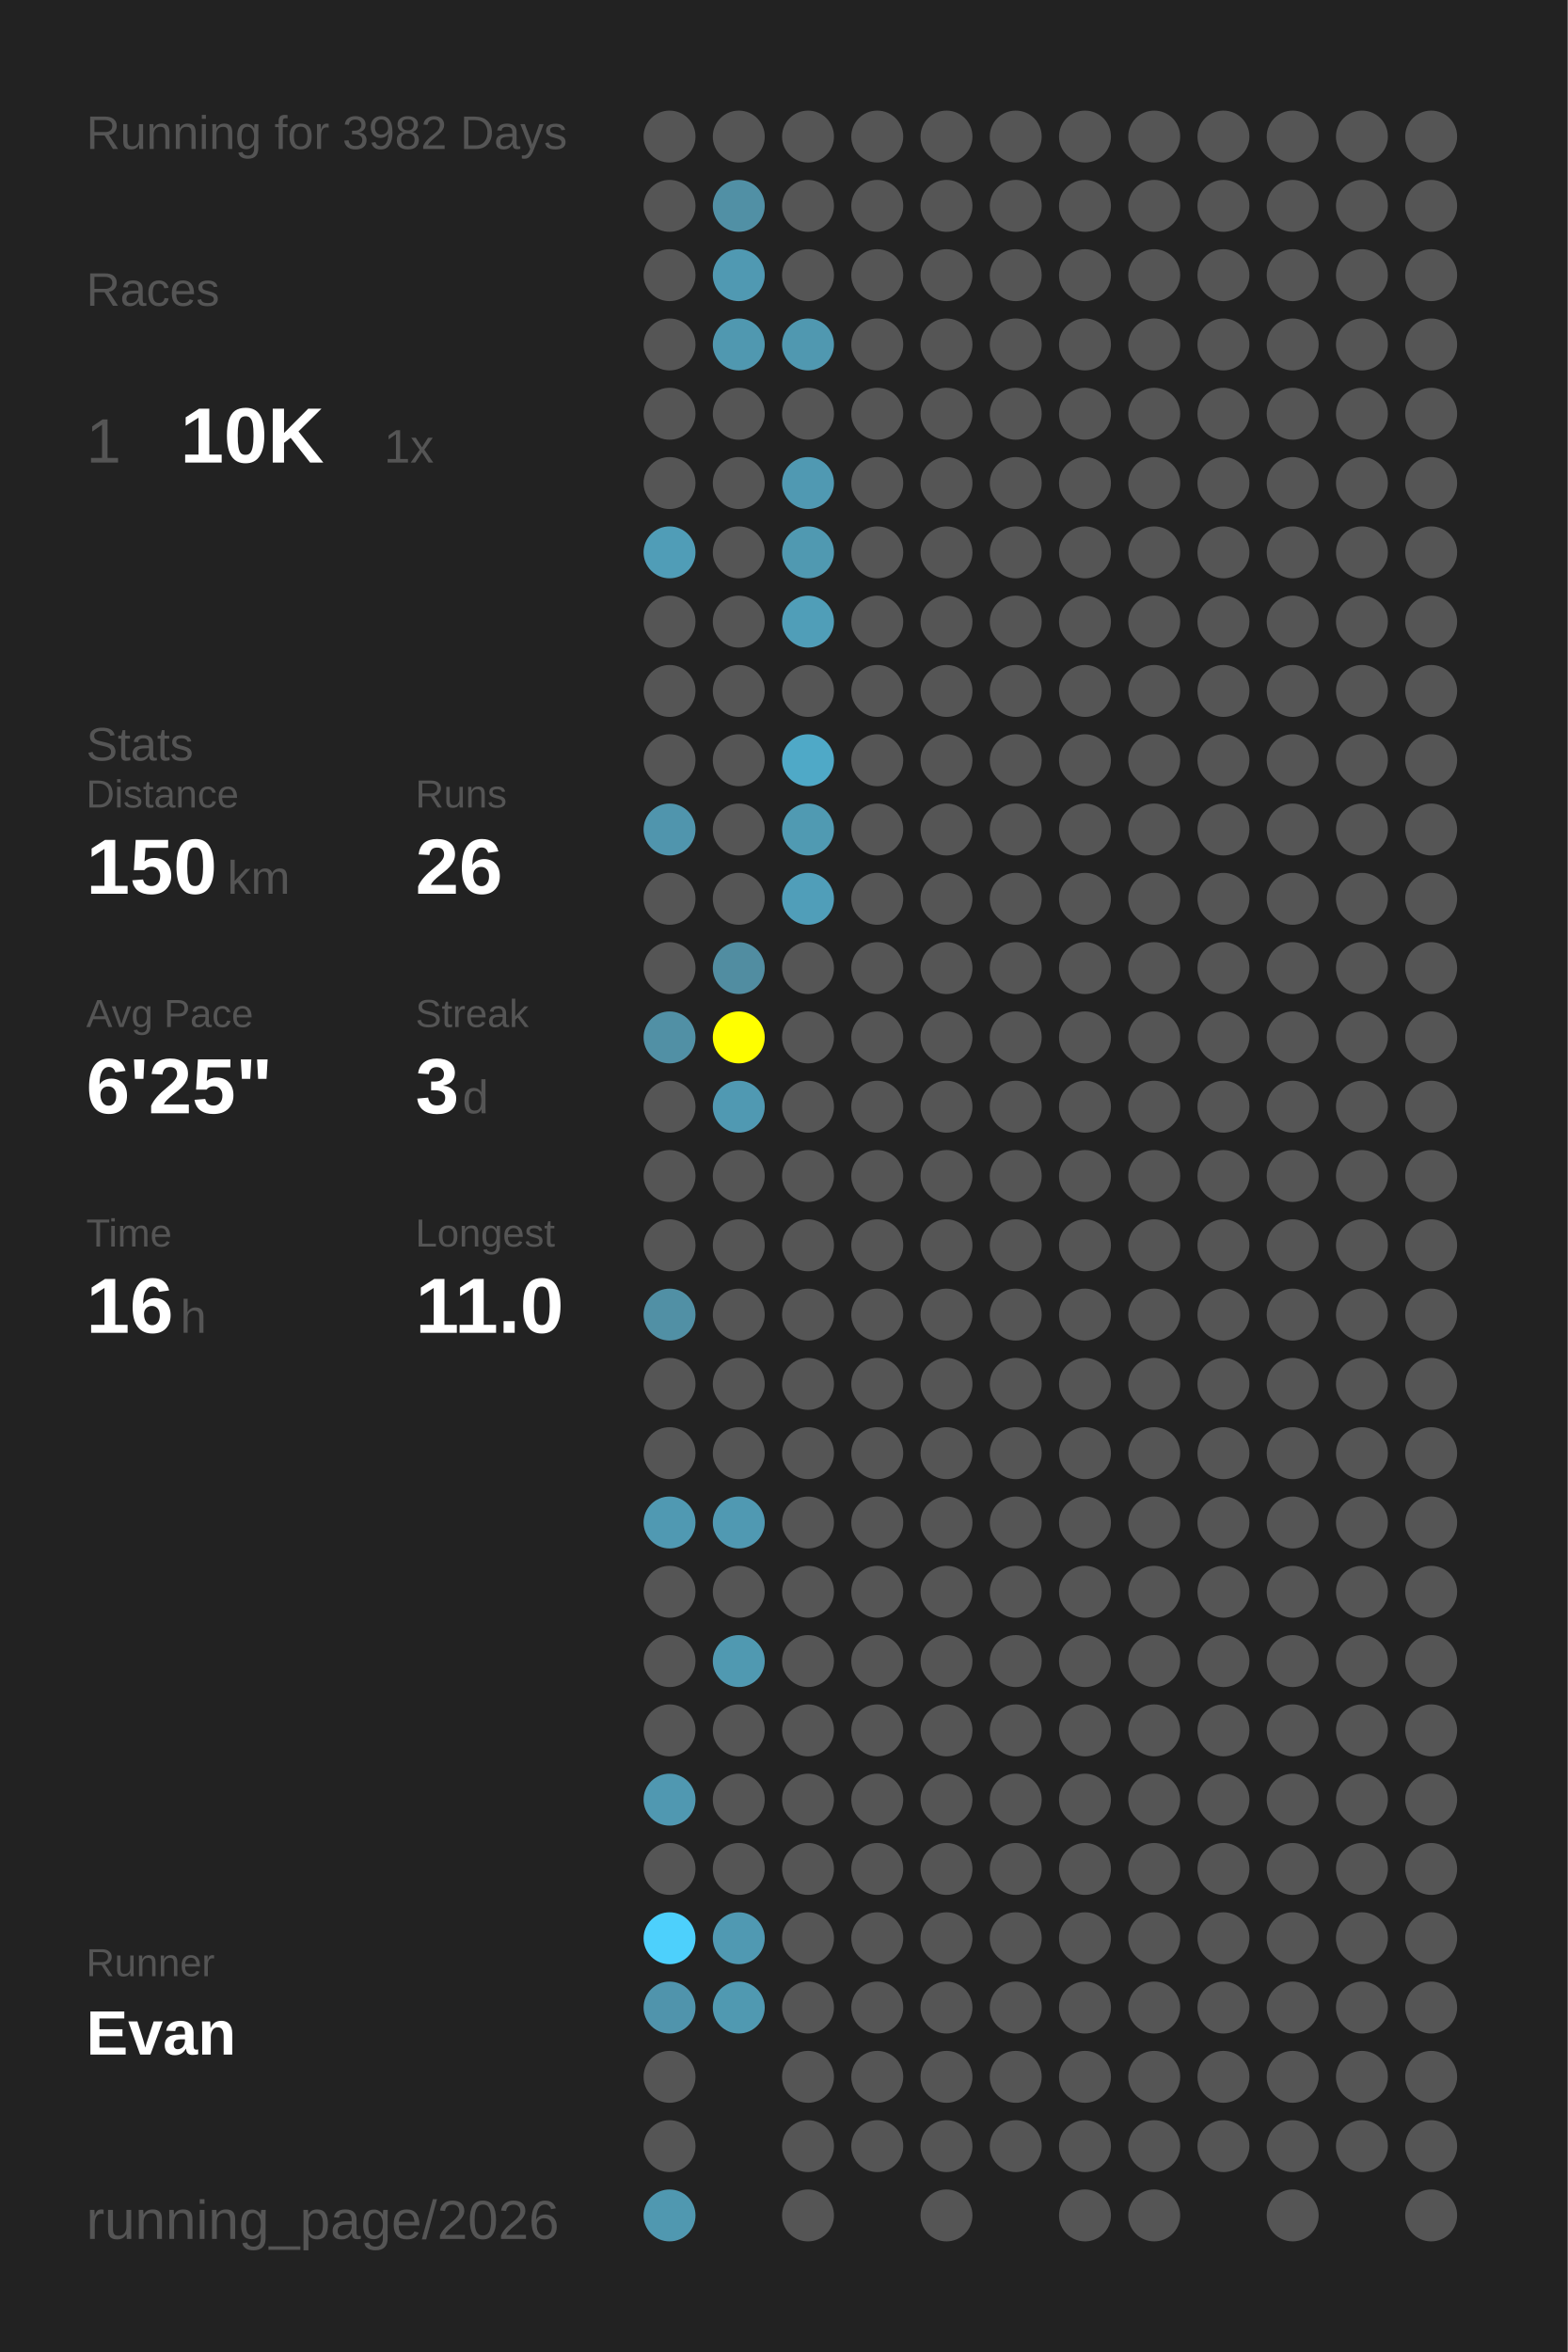
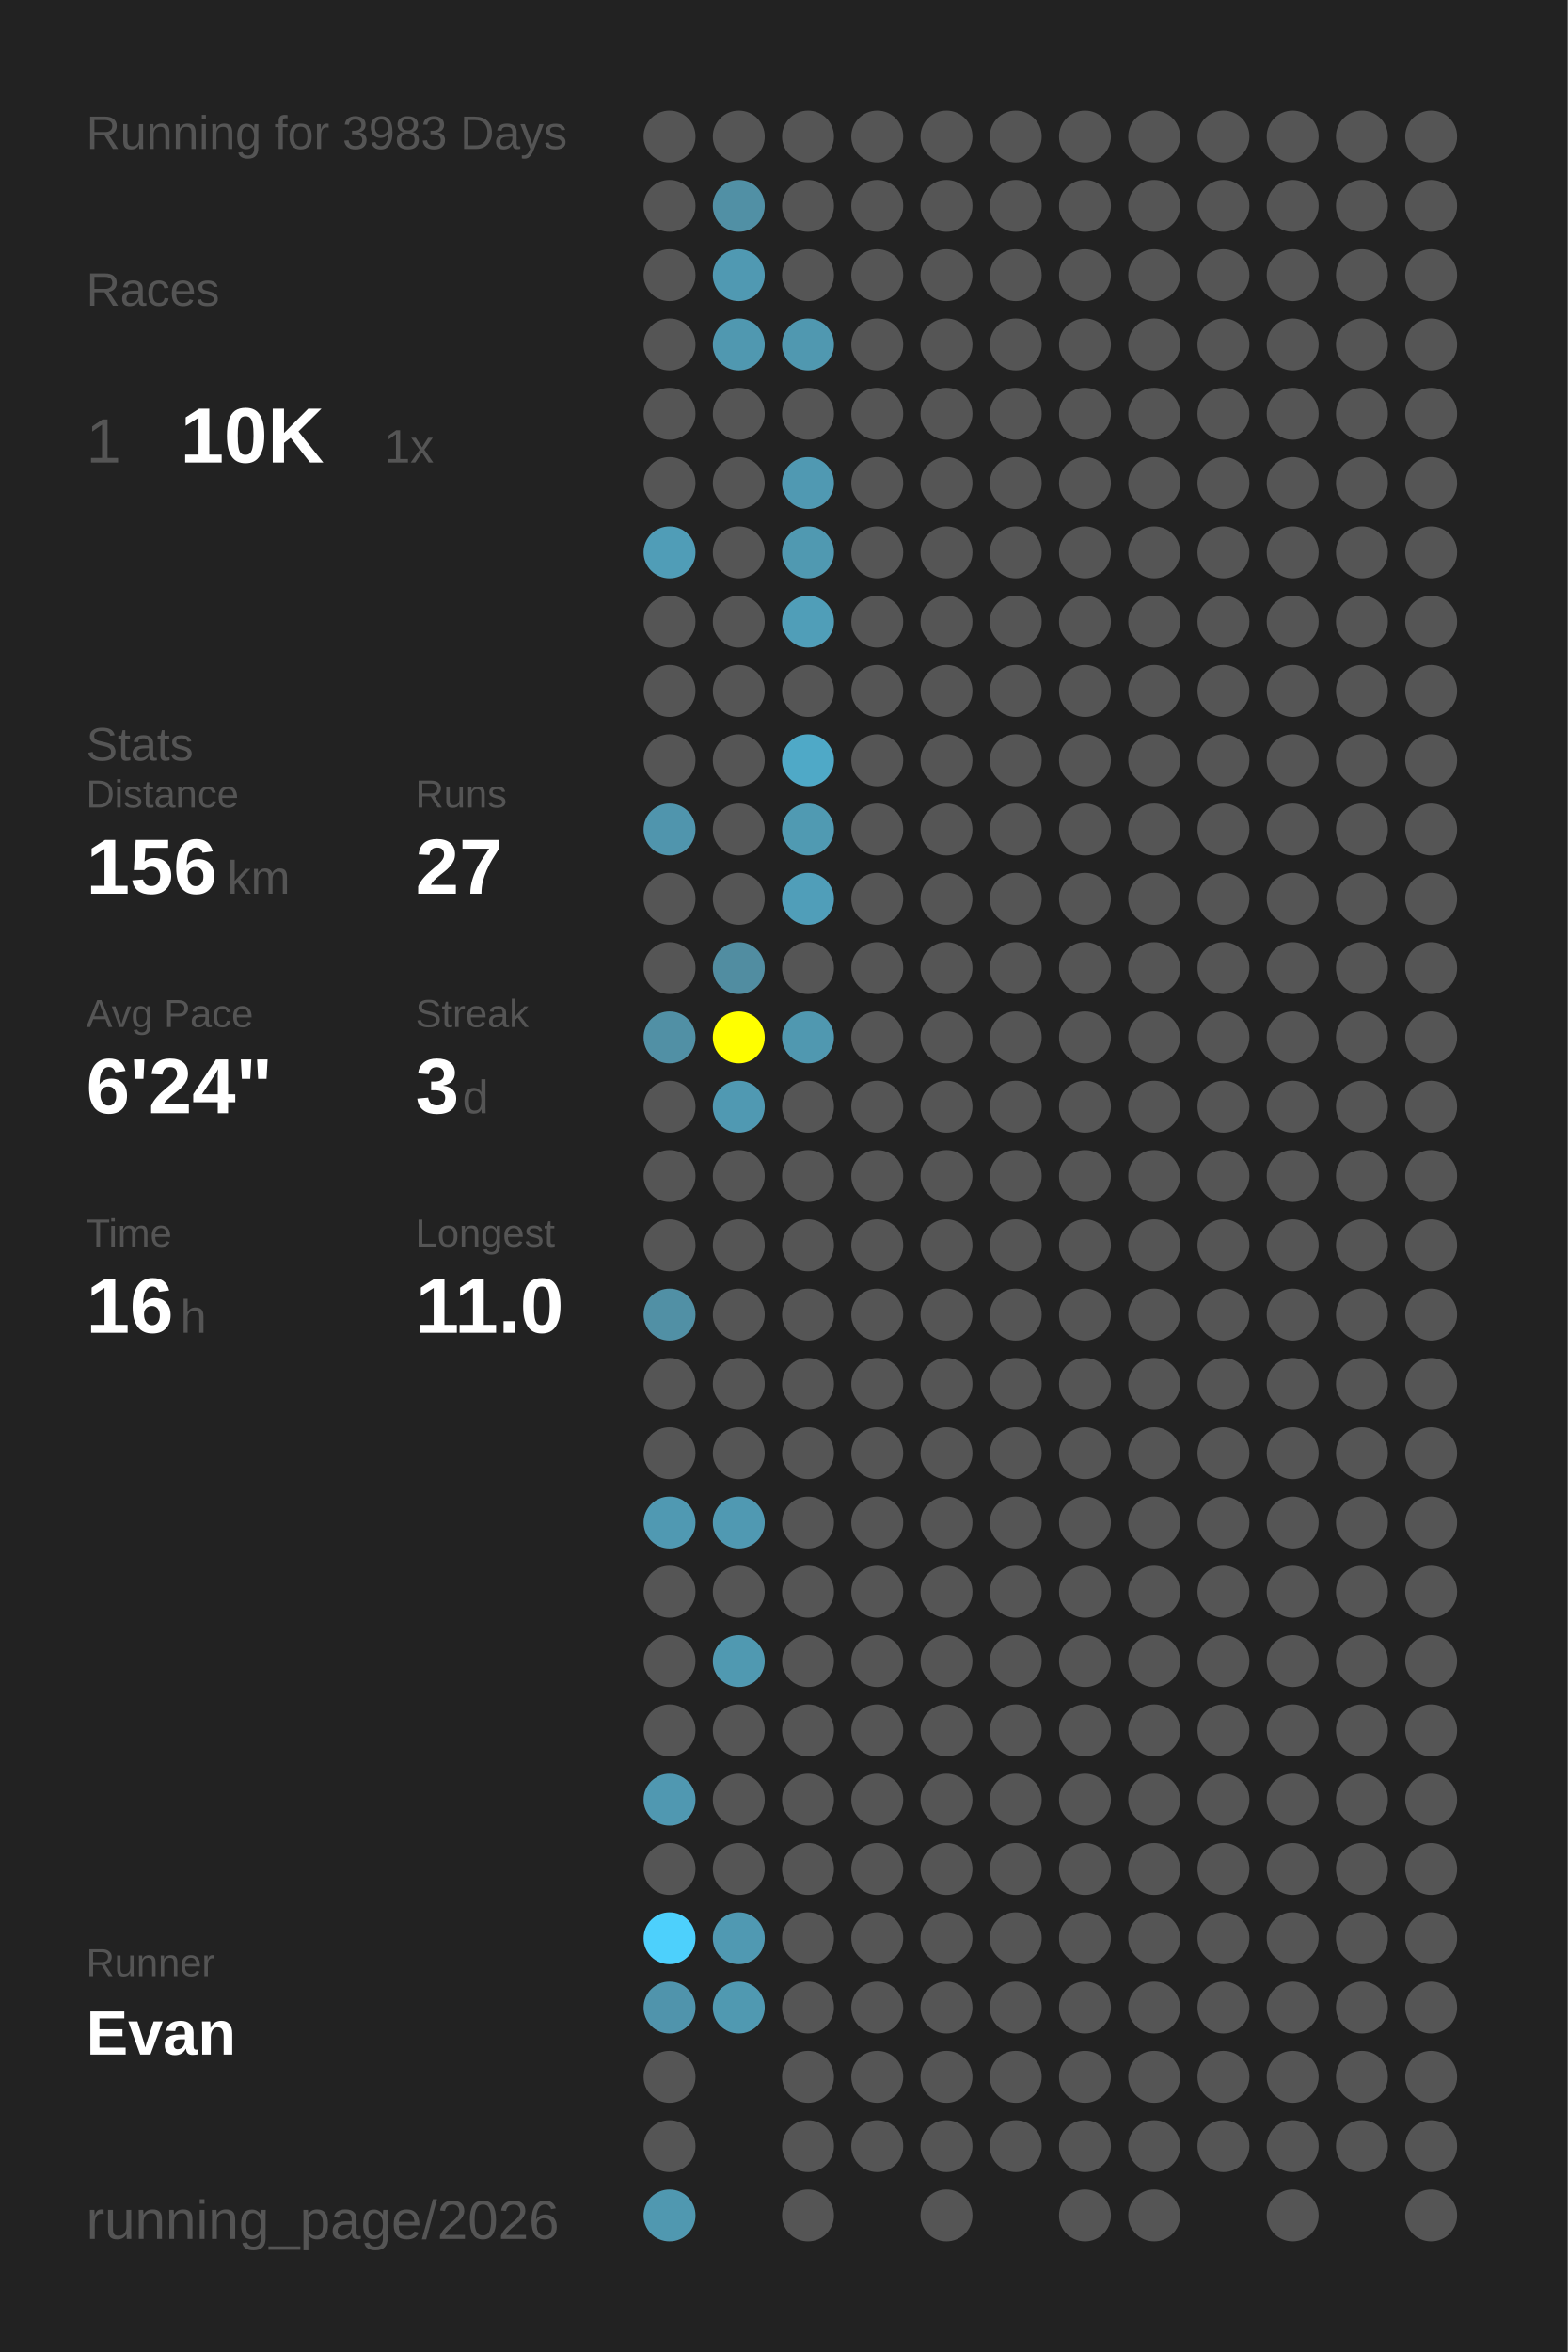
<svg xmlns="http://www.w3.org/2000/svg" baseProfile="full" height="300mm" version="1.1" viewBox="0,0,200,300" width="200mm">
  <defs />
  <rect fill="#222222" height="300" width="200" x="0" y="0" />
-   <text fill="#555555" style="font-size:6px; font-family:Arial;" x="11" y="19">Running for 3982 Days</text>
+   <text fill="#555555" style="font-size:6px; font-family:Arial;" x="11" y="19">Running for 3983 Days</text>
  <text fill="#555555" style="font-size:6px; font-family:Arial;" x="11" y="39">Races</text>
  <text fill="#555555" style="font-size:8px; font-family:Arial;" x="11" y="59">1</text>
  <text fill="#FFFFFF" style="font-size:10px; font-family:Arial; font-weight:bold;" x="23" y="59">10K</text>
  <text fill="#555555" style="font-size:6px; font-family:Arial;" x="49" y="59">1x</text>
  <text fill="#555555" style="font-size:6px; font-family:Arial;" x="11" y="97">Stats</text>
  <text fill="#555555" style="font-size:5px; font-family:Arial;" x="11" y="103">Distance</text>
-   <text fill="#FFFFFF" style="font-size:10px; font-family:Arial; font-weight:bold;" x="11" y="114">150</text>
+   <text fill="#FFFFFF" style="font-size:10px; font-family:Arial; font-weight:bold;" x="11" y="114">156</text>
  <text fill="#555555" style="font-size:6px; font-family:Arial;" x="29" y="114">km</text>
  <text fill="#555555" style="font-size:5px; font-family:Arial;" x="53" y="103">Runs</text>
-   <text fill="#FFFFFF" style="font-size:10px; font-family:Arial; font-weight:bold;" x="53" y="114">26</text>
+   <text fill="#FFFFFF" style="font-size:10px; font-family:Arial; font-weight:bold;" x="53" y="114">27</text>
  <text fill="#555555" style="font-size:5px; font-family:Arial;" x="11" y="131">Avg Pace</text>
-   <text fill="#FFFFFF" style="font-size:10px; font-family:Arial; font-weight:bold;" x="11" y="142">6'25"</text>
+   <text fill="#FFFFFF" style="font-size:10px; font-family:Arial; font-weight:bold;" x="11" y="142">6'24"</text>
  <text fill="#555555" style="font-size:5px; font-family:Arial;" x="53" y="131">Streak</text>
  <text fill="#FFFFFF" style="font-size:10px; font-family:Arial; font-weight:bold;" x="53" y="142">3</text>
  <text fill="#555555" style="font-size:6px; font-family:Arial;" x="59" y="142">d</text>
  <text fill="#555555" style="font-size:5px; font-family:Arial;" x="11" y="159">Time</text>
  <text fill="#FFFFFF" style="font-size:10px; font-family:Arial; font-weight:bold;" x="11" y="170">16</text>
  <text fill="#555555" style="font-size:6px; font-family:Arial;" x="23" y="170">h</text>
  <text fill="#555555" style="font-size:5px; font-family:Arial;" x="53" y="159">Longest</text>
  <text fill="#FFFFFF" style="font-size:10px; font-family:Arial; font-weight:bold;" x="53" y="170">11.0</text>
  <text fill="#555555" style="font-size:5px; font-family:Arial;" x="11" y="252.065">Runner</text>
  <text fill="#FFFFFF" style="font-size:8px; font-family:Arial; font-weight:bold;" x="11" y="262.065">Evan</text>
  <text fill="#555555" style="font-size:7px; font-family:Arial;" x="11" y="285.581">running_page/2026</text>
  <circle cx="85.417" cy="17.419" fill="#555555" r="3.312" />
  <circle cx="85.417" cy="26.258" fill="#555555" r="3.312" />
  <circle cx="85.417" cy="35.097" fill="#555555" r="3.312" />
  <circle cx="85.417" cy="43.935" fill="#555555" r="3.312" />
  <circle cx="85.417" cy="52.774" fill="#555555" r="3.312" />
  <circle cx="85.417" cy="61.613" fill="#555555" r="3.312" />
  <circle cx="85.417" cy="70.452" fill="#509db7" r="3.312" />
  <circle cx="85.417" cy="79.29" fill="#555555" r="3.312" />
  <circle cx="85.417" cy="88.129" fill="#555555" r="3.312" />
  <circle cx="85.417" cy="96.968" fill="#555555" r="3.312" />
  <circle cx="85.417" cy="105.806" fill="#5095ad" r="3.312" />
  <circle cx="85.417" cy="114.645" fill="#555555" r="3.312" />
  <circle cx="85.417" cy="123.484" fill="#555555" r="3.312" />
  <circle cx="85.417" cy="132.323" fill="#5190a5" r="3.312" />
  <circle cx="85.417" cy="141.161" fill="#555555" r="3.312" />
  <circle cx="85.417" cy="150" fill="#555555" r="3.312" />
  <circle cx="85.417" cy="158.839" fill="#555555" r="3.312" />
  <circle cx="85.417" cy="167.677" fill="#5190a5" r="3.312" />
  <circle cx="85.417" cy="176.516" fill="#555555" r="3.312" />
  <circle cx="85.417" cy="185.355" fill="#555555" r="3.312" />
  <circle cx="85.417" cy="194.194" fill="#5099b2" r="3.312" />
  <circle cx="85.417" cy="203.032" fill="#555555" r="3.312" />
  <circle cx="85.417" cy="211.871" fill="#555555" r="3.312" />
  <circle cx="85.417" cy="220.71" fill="#555555" r="3.312" />
  <circle cx="85.417" cy="229.548" fill="#5098b1" r="3.312" />
  <circle cx="85.417" cy="238.387" fill="#555555" r="3.312" />
  <circle cx="85.417" cy="247.226" fill="#4dd0fc" r="3.312" />
  <circle cx="85.417" cy="256.065" fill="#5094ac" r="3.312" />
  <circle cx="85.417" cy="264.903" fill="#555555" r="3.312" />
  <circle cx="85.417" cy="273.742" fill="#555555" r="3.312" />
  <circle cx="85.417" cy="282.581" fill="#5098b0" r="3.312" />
  <circle cx="94.25" cy="17.419" fill="#555555" r="3.312" />
  <circle cx="94.25" cy="26.258" fill="#5190a5" r="3.312" />
  <circle cx="94.25" cy="35.097" fill="#5099b2" r="3.312" />
  <circle cx="94.25" cy="43.935" fill="#5098b0" r="3.312" />
  <circle cx="94.25" cy="52.774" fill="#555555" r="3.312" />
  <circle cx="94.25" cy="61.613" fill="#555555" r="3.312" />
  <circle cx="94.25" cy="70.452" fill="#555555" r="3.312" />
  <circle cx="94.25" cy="79.29" fill="#555555" r="3.312" />
  <circle cx="94.25" cy="88.129" fill="#555555" r="3.312" />
  <circle cx="94.25" cy="96.968" fill="#555555" r="3.312" />
  <circle cx="94.25" cy="105.806" fill="#555555" r="3.312" />
  <circle cx="94.25" cy="114.645" fill="#555555" r="3.312" />
  <circle cx="94.25" cy="123.484" fill="#518da1" r="3.312" />
  <circle cx="94.25" cy="132.323" fill="#FFFF00" r="3.312" />
  <circle cx="94.25" cy="141.161" fill="#5099b2" r="3.312" />
  <circle cx="94.25" cy="150" fill="#555555" r="3.312" />
  <circle cx="94.25" cy="158.839" fill="#555555" r="3.312" />
  <circle cx="94.25" cy="167.677" fill="#555555" r="3.312" />
  <circle cx="94.25" cy="176.516" fill="#555555" r="3.312" />
  <circle cx="94.25" cy="185.355" fill="#555555" r="3.312" />
  <circle cx="94.25" cy="194.194" fill="#5099b2" r="3.312" />
  <circle cx="94.25" cy="203.032" fill="#555555" r="3.312" />
  <circle cx="94.25" cy="211.871" fill="#5099b1" r="3.312" />
  <circle cx="94.25" cy="220.71" fill="#555555" r="3.312" />
  <circle cx="94.25" cy="229.548" fill="#555555" r="3.312" />
  <circle cx="94.25" cy="238.387" fill="#555555" r="3.312" />
  <circle cx="94.25" cy="247.226" fill="#5099b2" r="3.312" />
  <circle cx="94.25" cy="256.065" fill="#5099b1" r="3.312" />
  <circle cx="103.083" cy="17.419" fill="#555555" r="3.312" />
  <circle cx="103.083" cy="26.258" fill="#555555" r="3.312" />
  <circle cx="103.083" cy="35.097" fill="#555555" r="3.312" />
  <circle cx="103.083" cy="43.935" fill="#5098b0" r="3.312" />
  <circle cx="103.083" cy="52.774" fill="#555555" r="3.312" />
  <circle cx="103.083" cy="61.613" fill="#5099b2" r="3.312" />
  <circle cx="103.083" cy="70.452" fill="#5099b1" r="3.312" />
  <circle cx="103.083" cy="79.29" fill="#509eb8" r="3.312" />
  <circle cx="103.083" cy="88.129" fill="#555555" r="3.312" />
  <circle cx="103.083" cy="96.968" fill="#4fa9c7" r="3.312" />
  <circle cx="103.083" cy="105.806" fill="#509ab2" r="3.312" />
  <circle cx="103.083" cy="114.645" fill="#509eb9" r="3.312" />
  <circle cx="103.083" cy="123.484" fill="#555555" r="3.312" />
-   <circle cx="103.083" cy="132.323" fill="#555555" r="3.312" />
+   <circle cx="103.083" cy="132.323" fill="#5098b0" r="3.312" />
  <circle cx="103.083" cy="141.161" fill="#555555" r="3.312" />
  <circle cx="103.083" cy="150" fill="#555555" r="3.312" />
  <circle cx="103.083" cy="158.839" fill="#555555" r="3.312" />
  <circle cx="103.083" cy="167.677" fill="#555555" r="3.312" />
  <circle cx="103.083" cy="176.516" fill="#555555" r="3.312" />
  <circle cx="103.083" cy="185.355" fill="#555555" r="3.312" />
  <circle cx="103.083" cy="194.194" fill="#555555" r="3.312" />
  <circle cx="103.083" cy="203.032" fill="#555555" r="3.312" />
  <circle cx="103.083" cy="211.871" fill="#555555" r="3.312" />
  <circle cx="103.083" cy="220.71" fill="#555555" r="3.312" />
  <circle cx="103.083" cy="229.548" fill="#555555" r="3.312" />
  <circle cx="103.083" cy="238.387" fill="#555555" r="3.312" />
  <circle cx="103.083" cy="247.226" fill="#555555" r="3.312" />
  <circle cx="103.083" cy="256.065" fill="#555555" r="3.312" />
  <circle cx="103.083" cy="264.903" fill="#555555" r="3.312" />
  <circle cx="103.083" cy="273.742" fill="#555555" r="3.312" />
  <circle cx="103.083" cy="282.581" fill="#555555" r="3.312" />
  <circle cx="111.917" cy="17.419" fill="#555555" r="3.312" />
  <circle cx="111.917" cy="26.258" fill="#555555" r="3.312" />
  <circle cx="111.917" cy="35.097" fill="#555555" r="3.312" />
  <circle cx="111.917" cy="43.935" fill="#555555" r="3.312" />
  <circle cx="111.917" cy="52.774" fill="#555555" r="3.312" />
  <circle cx="111.917" cy="61.613" fill="#555555" r="3.312" />
  <circle cx="111.917" cy="70.452" fill="#555555" r="3.312" />
  <circle cx="111.917" cy="79.29" fill="#555555" r="3.312" />
  <circle cx="111.917" cy="88.129" fill="#555555" r="3.312" />
  <circle cx="111.917" cy="96.968" fill="#555555" r="3.312" />
  <circle cx="111.917" cy="105.806" fill="#555555" r="3.312" />
  <circle cx="111.917" cy="114.645" fill="#555555" r="3.312" />
  <circle cx="111.917" cy="123.484" fill="#555555" r="3.312" />
  <circle cx="111.917" cy="132.323" fill="#555555" r="3.312" />
  <circle cx="111.917" cy="141.161" fill="#555555" r="3.312" />
  <circle cx="111.917" cy="150" fill="#555555" r="3.312" />
  <circle cx="111.917" cy="158.839" fill="#555555" r="3.312" />
  <circle cx="111.917" cy="167.677" fill="#555555" r="3.312" />
  <circle cx="111.917" cy="176.516" fill="#555555" r="3.312" />
  <circle cx="111.917" cy="185.355" fill="#555555" r="3.312" />
  <circle cx="111.917" cy="194.194" fill="#555555" r="3.312" />
  <circle cx="111.917" cy="203.032" fill="#555555" r="3.312" />
  <circle cx="111.917" cy="211.871" fill="#555555" r="3.312" />
  <circle cx="111.917" cy="220.71" fill="#555555" r="3.312" />
  <circle cx="111.917" cy="229.548" fill="#555555" r="3.312" />
  <circle cx="111.917" cy="238.387" fill="#555555" r="3.312" />
  <circle cx="111.917" cy="247.226" fill="#555555" r="3.312" />
  <circle cx="111.917" cy="256.065" fill="#555555" r="3.312" />
  <circle cx="111.917" cy="264.903" fill="#555555" r="3.312" />
  <circle cx="111.917" cy="273.742" fill="#555555" r="3.312" />
  <circle cx="120.75" cy="17.419" fill="#555555" r="3.312" />
  <circle cx="120.75" cy="26.258" fill="#555555" r="3.312" />
  <circle cx="120.75" cy="35.097" fill="#555555" r="3.312" />
  <circle cx="120.75" cy="43.935" fill="#555555" r="3.312" />
  <circle cx="120.75" cy="52.774" fill="#555555" r="3.312" />
  <circle cx="120.75" cy="61.613" fill="#555555" r="3.312" />
  <circle cx="120.75" cy="70.452" fill="#555555" r="3.312" />
  <circle cx="120.75" cy="79.29" fill="#555555" r="3.312" />
  <circle cx="120.75" cy="88.129" fill="#555555" r="3.312" />
  <circle cx="120.75" cy="96.968" fill="#555555" r="3.312" />
  <circle cx="120.75" cy="105.806" fill="#555555" r="3.312" />
  <circle cx="120.75" cy="114.645" fill="#555555" r="3.312" />
  <circle cx="120.75" cy="123.484" fill="#555555" r="3.312" />
  <circle cx="120.75" cy="132.323" fill="#555555" r="3.312" />
  <circle cx="120.75" cy="141.161" fill="#555555" r="3.312" />
  <circle cx="120.75" cy="150" fill="#555555" r="3.312" />
  <circle cx="120.75" cy="158.839" fill="#555555" r="3.312" />
  <circle cx="120.75" cy="167.677" fill="#555555" r="3.312" />
  <circle cx="120.75" cy="176.516" fill="#555555" r="3.312" />
  <circle cx="120.75" cy="185.355" fill="#555555" r="3.312" />
  <circle cx="120.75" cy="194.194" fill="#555555" r="3.312" />
  <circle cx="120.75" cy="203.032" fill="#555555" r="3.312" />
  <circle cx="120.75" cy="211.871" fill="#555555" r="3.312" />
  <circle cx="120.75" cy="220.71" fill="#555555" r="3.312" />
  <circle cx="120.75" cy="229.548" fill="#555555" r="3.312" />
  <circle cx="120.75" cy="238.387" fill="#555555" r="3.312" />
  <circle cx="120.75" cy="247.226" fill="#555555" r="3.312" />
  <circle cx="120.75" cy="256.065" fill="#555555" r="3.312" />
  <circle cx="120.75" cy="264.903" fill="#555555" r="3.312" />
  <circle cx="120.75" cy="273.742" fill="#555555" r="3.312" />
  <circle cx="120.75" cy="282.581" fill="#555555" r="3.312" />
  <circle cx="129.583" cy="17.419" fill="#555555" r="3.312" />
  <circle cx="129.583" cy="26.258" fill="#555555" r="3.312" />
  <circle cx="129.583" cy="35.097" fill="#555555" r="3.312" />
  <circle cx="129.583" cy="43.935" fill="#555555" r="3.312" />
  <circle cx="129.583" cy="52.774" fill="#555555" r="3.312" />
  <circle cx="129.583" cy="61.613" fill="#555555" r="3.312" />
  <circle cx="129.583" cy="70.452" fill="#555555" r="3.312" />
  <circle cx="129.583" cy="79.29" fill="#555555" r="3.312" />
  <circle cx="129.583" cy="88.129" fill="#555555" r="3.312" />
  <circle cx="129.583" cy="96.968" fill="#555555" r="3.312" />
  <circle cx="129.583" cy="105.806" fill="#555555" r="3.312" />
  <circle cx="129.583" cy="114.645" fill="#555555" r="3.312" />
  <circle cx="129.583" cy="123.484" fill="#555555" r="3.312" />
  <circle cx="129.583" cy="132.323" fill="#555555" r="3.312" />
  <circle cx="129.583" cy="141.161" fill="#555555" r="3.312" />
  <circle cx="129.583" cy="150" fill="#555555" r="3.312" />
  <circle cx="129.583" cy="158.839" fill="#555555" r="3.312" />
  <circle cx="129.583" cy="167.677" fill="#555555" r="3.312" />
  <circle cx="129.583" cy="176.516" fill="#555555" r="3.312" />
  <circle cx="129.583" cy="185.355" fill="#555555" r="3.312" />
  <circle cx="129.583" cy="194.194" fill="#555555" r="3.312" />
  <circle cx="129.583" cy="203.032" fill="#555555" r="3.312" />
  <circle cx="129.583" cy="211.871" fill="#555555" r="3.312" />
  <circle cx="129.583" cy="220.71" fill="#555555" r="3.312" />
  <circle cx="129.583" cy="229.548" fill="#555555" r="3.312" />
  <circle cx="129.583" cy="238.387" fill="#555555" r="3.312" />
  <circle cx="129.583" cy="247.226" fill="#555555" r="3.312" />
  <circle cx="129.583" cy="256.065" fill="#555555" r="3.312" />
  <circle cx="129.583" cy="264.903" fill="#555555" r="3.312" />
  <circle cx="129.583" cy="273.742" fill="#555555" r="3.312" />
  <circle cx="138.417" cy="17.419" fill="#555555" r="3.312" />
  <circle cx="138.417" cy="26.258" fill="#555555" r="3.312" />
  <circle cx="138.417" cy="35.097" fill="#555555" r="3.312" />
  <circle cx="138.417" cy="43.935" fill="#555555" r="3.312" />
  <circle cx="138.417" cy="52.774" fill="#555555" r="3.312" />
  <circle cx="138.417" cy="61.613" fill="#555555" r="3.312" />
  <circle cx="138.417" cy="70.452" fill="#555555" r="3.312" />
  <circle cx="138.417" cy="79.29" fill="#555555" r="3.312" />
  <circle cx="138.417" cy="88.129" fill="#555555" r="3.312" />
  <circle cx="138.417" cy="96.968" fill="#555555" r="3.312" />
  <circle cx="138.417" cy="105.806" fill="#555555" r="3.312" />
  <circle cx="138.417" cy="114.645" fill="#555555" r="3.312" />
  <circle cx="138.417" cy="123.484" fill="#555555" r="3.312" />
  <circle cx="138.417" cy="132.323" fill="#555555" r="3.312" />
  <circle cx="138.417" cy="141.161" fill="#555555" r="3.312" />
  <circle cx="138.417" cy="150" fill="#555555" r="3.312" />
  <circle cx="138.417" cy="158.839" fill="#555555" r="3.312" />
  <circle cx="138.417" cy="167.677" fill="#555555" r="3.312" />
  <circle cx="138.417" cy="176.516" fill="#555555" r="3.312" />
  <circle cx="138.417" cy="185.355" fill="#555555" r="3.312" />
  <circle cx="138.417" cy="194.194" fill="#555555" r="3.312" />
  <circle cx="138.417" cy="203.032" fill="#555555" r="3.312" />
  <circle cx="138.417" cy="211.871" fill="#555555" r="3.312" />
  <circle cx="138.417" cy="220.71" fill="#555555" r="3.312" />
  <circle cx="138.417" cy="229.548" fill="#555555" r="3.312" />
  <circle cx="138.417" cy="238.387" fill="#555555" r="3.312" />
  <circle cx="138.417" cy="247.226" fill="#555555" r="3.312" />
  <circle cx="138.417" cy="256.065" fill="#555555" r="3.312" />
  <circle cx="138.417" cy="264.903" fill="#555555" r="3.312" />
  <circle cx="138.417" cy="273.742" fill="#555555" r="3.312" />
  <circle cx="138.417" cy="282.581" fill="#555555" r="3.312" />
  <circle cx="147.25" cy="17.419" fill="#555555" r="3.312" />
  <circle cx="147.25" cy="26.258" fill="#555555" r="3.312" />
  <circle cx="147.25" cy="35.097" fill="#555555" r="3.312" />
  <circle cx="147.25" cy="43.935" fill="#555555" r="3.312" />
  <circle cx="147.25" cy="52.774" fill="#555555" r="3.312" />
  <circle cx="147.25" cy="61.613" fill="#555555" r="3.312" />
  <circle cx="147.25" cy="70.452" fill="#555555" r="3.312" />
  <circle cx="147.25" cy="79.29" fill="#555555" r="3.312" />
  <circle cx="147.25" cy="88.129" fill="#555555" r="3.312" />
  <circle cx="147.25" cy="96.968" fill="#555555" r="3.312" />
  <circle cx="147.25" cy="105.806" fill="#555555" r="3.312" />
  <circle cx="147.25" cy="114.645" fill="#555555" r="3.312" />
  <circle cx="147.25" cy="123.484" fill="#555555" r="3.312" />
  <circle cx="147.25" cy="132.323" fill="#555555" r="3.312" />
  <circle cx="147.25" cy="141.161" fill="#555555" r="3.312" />
  <circle cx="147.25" cy="150" fill="#555555" r="3.312" />
  <circle cx="147.25" cy="158.839" fill="#555555" r="3.312" />
  <circle cx="147.25" cy="167.677" fill="#555555" r="3.312" />
  <circle cx="147.25" cy="176.516" fill="#555555" r="3.312" />
  <circle cx="147.25" cy="185.355" fill="#555555" r="3.312" />
  <circle cx="147.25" cy="194.194" fill="#555555" r="3.312" />
  <circle cx="147.25" cy="203.032" fill="#555555" r="3.312" />
  <circle cx="147.25" cy="211.871" fill="#555555" r="3.312" />
  <circle cx="147.25" cy="220.71" fill="#555555" r="3.312" />
  <circle cx="147.25" cy="229.548" fill="#555555" r="3.312" />
  <circle cx="147.25" cy="238.387" fill="#555555" r="3.312" />
  <circle cx="147.25" cy="247.226" fill="#555555" r="3.312" />
  <circle cx="147.25" cy="256.065" fill="#555555" r="3.312" />
  <circle cx="147.25" cy="264.903" fill="#555555" r="3.312" />
  <circle cx="147.25" cy="273.742" fill="#555555" r="3.312" />
  <circle cx="147.25" cy="282.581" fill="#555555" r="3.312" />
  <circle cx="156.083" cy="17.419" fill="#555555" r="3.312" />
  <circle cx="156.083" cy="26.258" fill="#555555" r="3.312" />
  <circle cx="156.083" cy="35.097" fill="#555555" r="3.312" />
  <circle cx="156.083" cy="43.935" fill="#555555" r="3.312" />
  <circle cx="156.083" cy="52.774" fill="#555555" r="3.312" />
  <circle cx="156.083" cy="61.613" fill="#555555" r="3.312" />
  <circle cx="156.083" cy="70.452" fill="#555555" r="3.312" />
  <circle cx="156.083" cy="79.29" fill="#555555" r="3.312" />
  <circle cx="156.083" cy="88.129" fill="#555555" r="3.312" />
  <circle cx="156.083" cy="96.968" fill="#555555" r="3.312" />
  <circle cx="156.083" cy="105.806" fill="#555555" r="3.312" />
  <circle cx="156.083" cy="114.645" fill="#555555" r="3.312" />
  <circle cx="156.083" cy="123.484" fill="#555555" r="3.312" />
  <circle cx="156.083" cy="132.323" fill="#555555" r="3.312" />
  <circle cx="156.083" cy="141.161" fill="#555555" r="3.312" />
  <circle cx="156.083" cy="150" fill="#555555" r="3.312" />
  <circle cx="156.083" cy="158.839" fill="#555555" r="3.312" />
  <circle cx="156.083" cy="167.677" fill="#555555" r="3.312" />
  <circle cx="156.083" cy="176.516" fill="#555555" r="3.312" />
  <circle cx="156.083" cy="185.355" fill="#555555" r="3.312" />
  <circle cx="156.083" cy="194.194" fill="#555555" r="3.312" />
  <circle cx="156.083" cy="203.032" fill="#555555" r="3.312" />
  <circle cx="156.083" cy="211.871" fill="#555555" r="3.312" />
  <circle cx="156.083" cy="220.71" fill="#555555" r="3.312" />
  <circle cx="156.083" cy="229.548" fill="#555555" r="3.312" />
  <circle cx="156.083" cy="238.387" fill="#555555" r="3.312" />
  <circle cx="156.083" cy="247.226" fill="#555555" r="3.312" />
  <circle cx="156.083" cy="256.065" fill="#555555" r="3.312" />
  <circle cx="156.083" cy="264.903" fill="#555555" r="3.312" />
  <circle cx="156.083" cy="273.742" fill="#555555" r="3.312" />
  <circle cx="164.917" cy="17.419" fill="#555555" r="3.312" />
  <circle cx="164.917" cy="26.258" fill="#555555" r="3.312" />
  <circle cx="164.917" cy="35.097" fill="#555555" r="3.312" />
  <circle cx="164.917" cy="43.935" fill="#555555" r="3.312" />
  <circle cx="164.917" cy="52.774" fill="#555555" r="3.312" />
  <circle cx="164.917" cy="61.613" fill="#555555" r="3.312" />
  <circle cx="164.917" cy="70.452" fill="#555555" r="3.312" />
  <circle cx="164.917" cy="79.29" fill="#555555" r="3.312" />
  <circle cx="164.917" cy="88.129" fill="#555555" r="3.312" />
  <circle cx="164.917" cy="96.968" fill="#555555" r="3.312" />
  <circle cx="164.917" cy="105.806" fill="#555555" r="3.312" />
  <circle cx="164.917" cy="114.645" fill="#555555" r="3.312" />
  <circle cx="164.917" cy="123.484" fill="#555555" r="3.312" />
  <circle cx="164.917" cy="132.323" fill="#555555" r="3.312" />
  <circle cx="164.917" cy="141.161" fill="#555555" r="3.312" />
  <circle cx="164.917" cy="150" fill="#555555" r="3.312" />
  <circle cx="164.917" cy="158.839" fill="#555555" r="3.312" />
  <circle cx="164.917" cy="167.677" fill="#555555" r="3.312" />
  <circle cx="164.917" cy="176.516" fill="#555555" r="3.312" />
  <circle cx="164.917" cy="185.355" fill="#555555" r="3.312" />
  <circle cx="164.917" cy="194.194" fill="#555555" r="3.312" />
  <circle cx="164.917" cy="203.032" fill="#555555" r="3.312" />
  <circle cx="164.917" cy="211.871" fill="#555555" r="3.312" />
  <circle cx="164.917" cy="220.71" fill="#555555" r="3.312" />
  <circle cx="164.917" cy="229.548" fill="#555555" r="3.312" />
  <circle cx="164.917" cy="238.387" fill="#555555" r="3.312" />
  <circle cx="164.917" cy="247.226" fill="#555555" r="3.312" />
  <circle cx="164.917" cy="256.065" fill="#555555" r="3.312" />
  <circle cx="164.917" cy="264.903" fill="#555555" r="3.312" />
  <circle cx="164.917" cy="273.742" fill="#555555" r="3.312" />
  <circle cx="164.917" cy="282.581" fill="#555555" r="3.312" />
  <circle cx="173.75" cy="17.419" fill="#555555" r="3.312" />
  <circle cx="173.75" cy="26.258" fill="#555555" r="3.312" />
  <circle cx="173.75" cy="35.097" fill="#555555" r="3.312" />
  <circle cx="173.75" cy="43.935" fill="#555555" r="3.312" />
  <circle cx="173.75" cy="52.774" fill="#555555" r="3.312" />
  <circle cx="173.75" cy="61.613" fill="#555555" r="3.312" />
  <circle cx="173.75" cy="70.452" fill="#555555" r="3.312" />
  <circle cx="173.75" cy="79.29" fill="#555555" r="3.312" />
  <circle cx="173.75" cy="88.129" fill="#555555" r="3.312" />
  <circle cx="173.75" cy="96.968" fill="#555555" r="3.312" />
  <circle cx="173.75" cy="105.806" fill="#555555" r="3.312" />
  <circle cx="173.75" cy="114.645" fill="#555555" r="3.312" />
  <circle cx="173.75" cy="123.484" fill="#555555" r="3.312" />
  <circle cx="173.75" cy="132.323" fill="#555555" r="3.312" />
  <circle cx="173.75" cy="141.161" fill="#555555" r="3.312" />
  <circle cx="173.75" cy="150" fill="#555555" r="3.312" />
  <circle cx="173.75" cy="158.839" fill="#555555" r="3.312" />
  <circle cx="173.75" cy="167.677" fill="#555555" r="3.312" />
  <circle cx="173.75" cy="176.516" fill="#555555" r="3.312" />
  <circle cx="173.75" cy="185.355" fill="#555555" r="3.312" />
  <circle cx="173.75" cy="194.194" fill="#555555" r="3.312" />
  <circle cx="173.75" cy="203.032" fill="#555555" r="3.312" />
  <circle cx="173.75" cy="211.871" fill="#555555" r="3.312" />
  <circle cx="173.75" cy="220.71" fill="#555555" r="3.312" />
  <circle cx="173.75" cy="229.548" fill="#555555" r="3.312" />
  <circle cx="173.75" cy="238.387" fill="#555555" r="3.312" />
  <circle cx="173.75" cy="247.226" fill="#555555" r="3.312" />
  <circle cx="173.75" cy="256.065" fill="#555555" r="3.312" />
  <circle cx="173.75" cy="264.903" fill="#555555" r="3.312" />
  <circle cx="173.75" cy="273.742" fill="#555555" r="3.312" />
  <circle cx="182.583" cy="17.419" fill="#555555" r="3.312" />
  <circle cx="182.583" cy="26.258" fill="#555555" r="3.312" />
  <circle cx="182.583" cy="35.097" fill="#555555" r="3.312" />
  <circle cx="182.583" cy="43.935" fill="#555555" r="3.312" />
  <circle cx="182.583" cy="52.774" fill="#555555" r="3.312" />
  <circle cx="182.583" cy="61.613" fill="#555555" r="3.312" />
  <circle cx="182.583" cy="70.452" fill="#555555" r="3.312" />
  <circle cx="182.583" cy="79.29" fill="#555555" r="3.312" />
  <circle cx="182.583" cy="88.129" fill="#555555" r="3.312" />
  <circle cx="182.583" cy="96.968" fill="#555555" r="3.312" />
  <circle cx="182.583" cy="105.806" fill="#555555" r="3.312" />
  <circle cx="182.583" cy="114.645" fill="#555555" r="3.312" />
  <circle cx="182.583" cy="123.484" fill="#555555" r="3.312" />
  <circle cx="182.583" cy="132.323" fill="#555555" r="3.312" />
  <circle cx="182.583" cy="141.161" fill="#555555" r="3.312" />
  <circle cx="182.583" cy="150" fill="#555555" r="3.312" />
  <circle cx="182.583" cy="158.839" fill="#555555" r="3.312" />
  <circle cx="182.583" cy="167.677" fill="#555555" r="3.312" />
  <circle cx="182.583" cy="176.516" fill="#555555" r="3.312" />
  <circle cx="182.583" cy="185.355" fill="#555555" r="3.312" />
  <circle cx="182.583" cy="194.194" fill="#555555" r="3.312" />
  <circle cx="182.583" cy="203.032" fill="#555555" r="3.312" />
  <circle cx="182.583" cy="211.871" fill="#555555" r="3.312" />
  <circle cx="182.583" cy="220.71" fill="#555555" r="3.312" />
  <circle cx="182.583" cy="229.548" fill="#555555" r="3.312" />
  <circle cx="182.583" cy="238.387" fill="#555555" r="3.312" />
  <circle cx="182.583" cy="247.226" fill="#555555" r="3.312" />
  <circle cx="182.583" cy="256.065" fill="#555555" r="3.312" />
  <circle cx="182.583" cy="264.903" fill="#555555" r="3.312" />
  <circle cx="182.583" cy="273.742" fill="#555555" r="3.312" />
  <circle cx="182.583" cy="282.581" fill="#555555" r="3.312" />
</svg>
